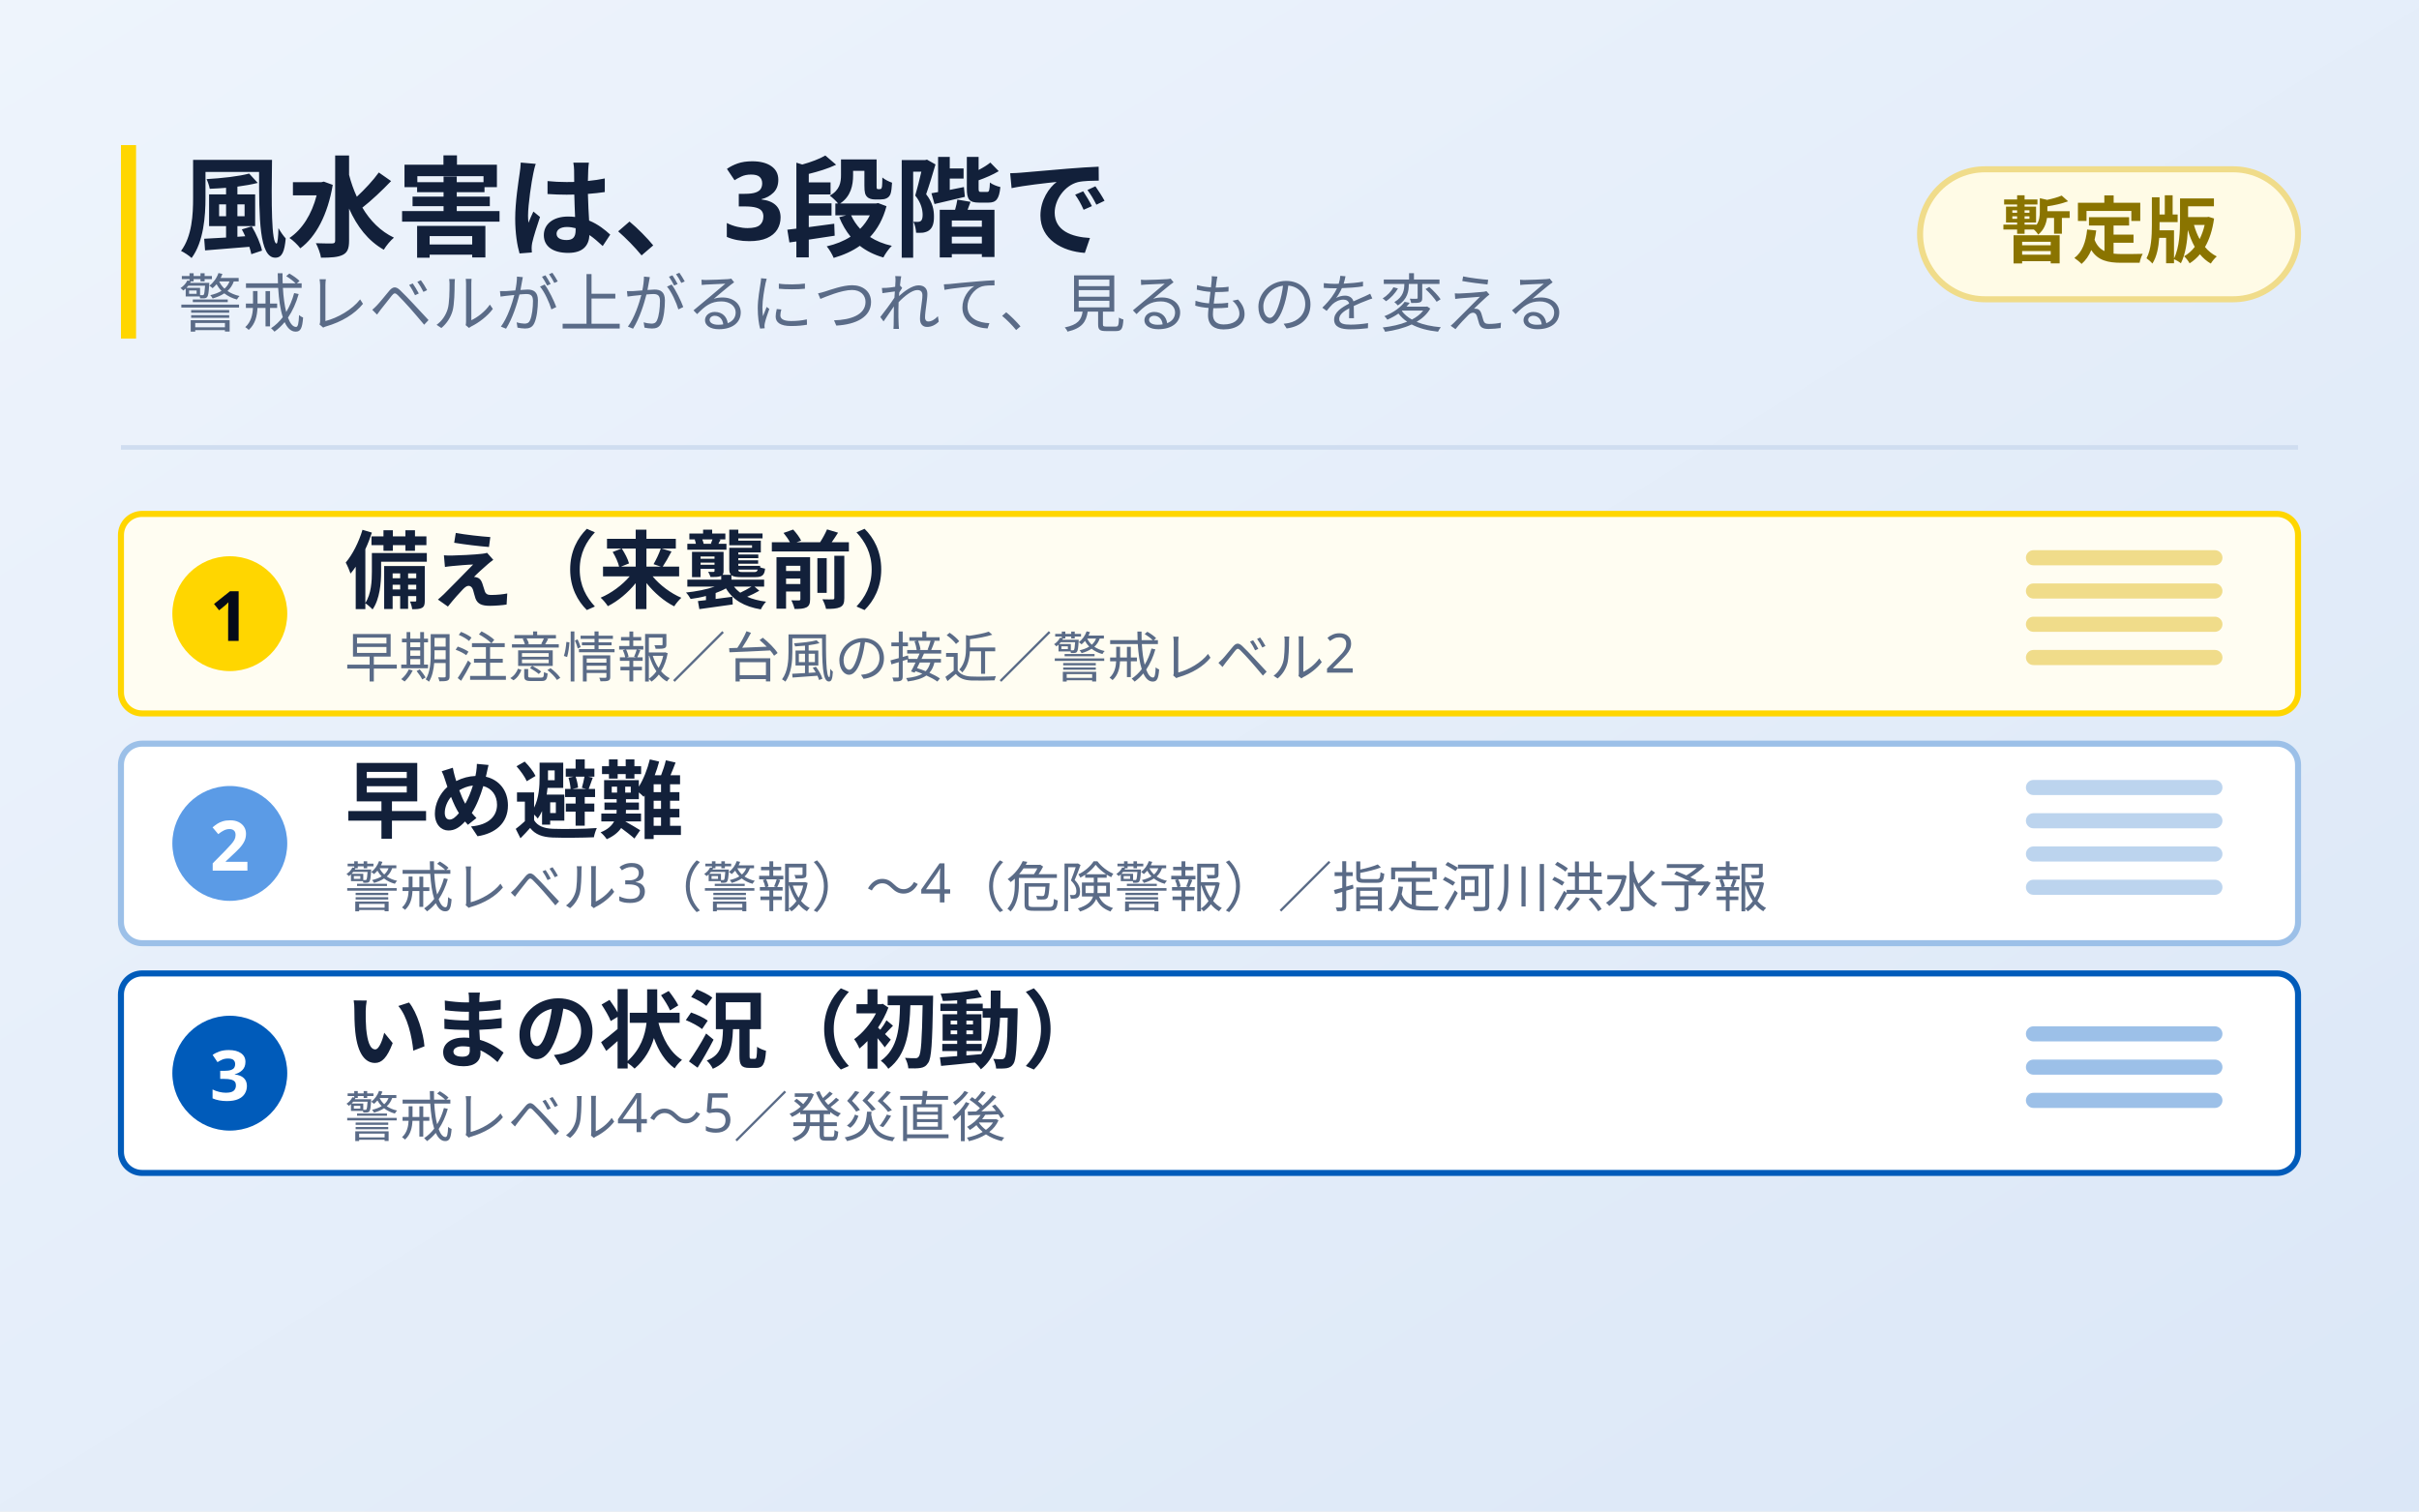
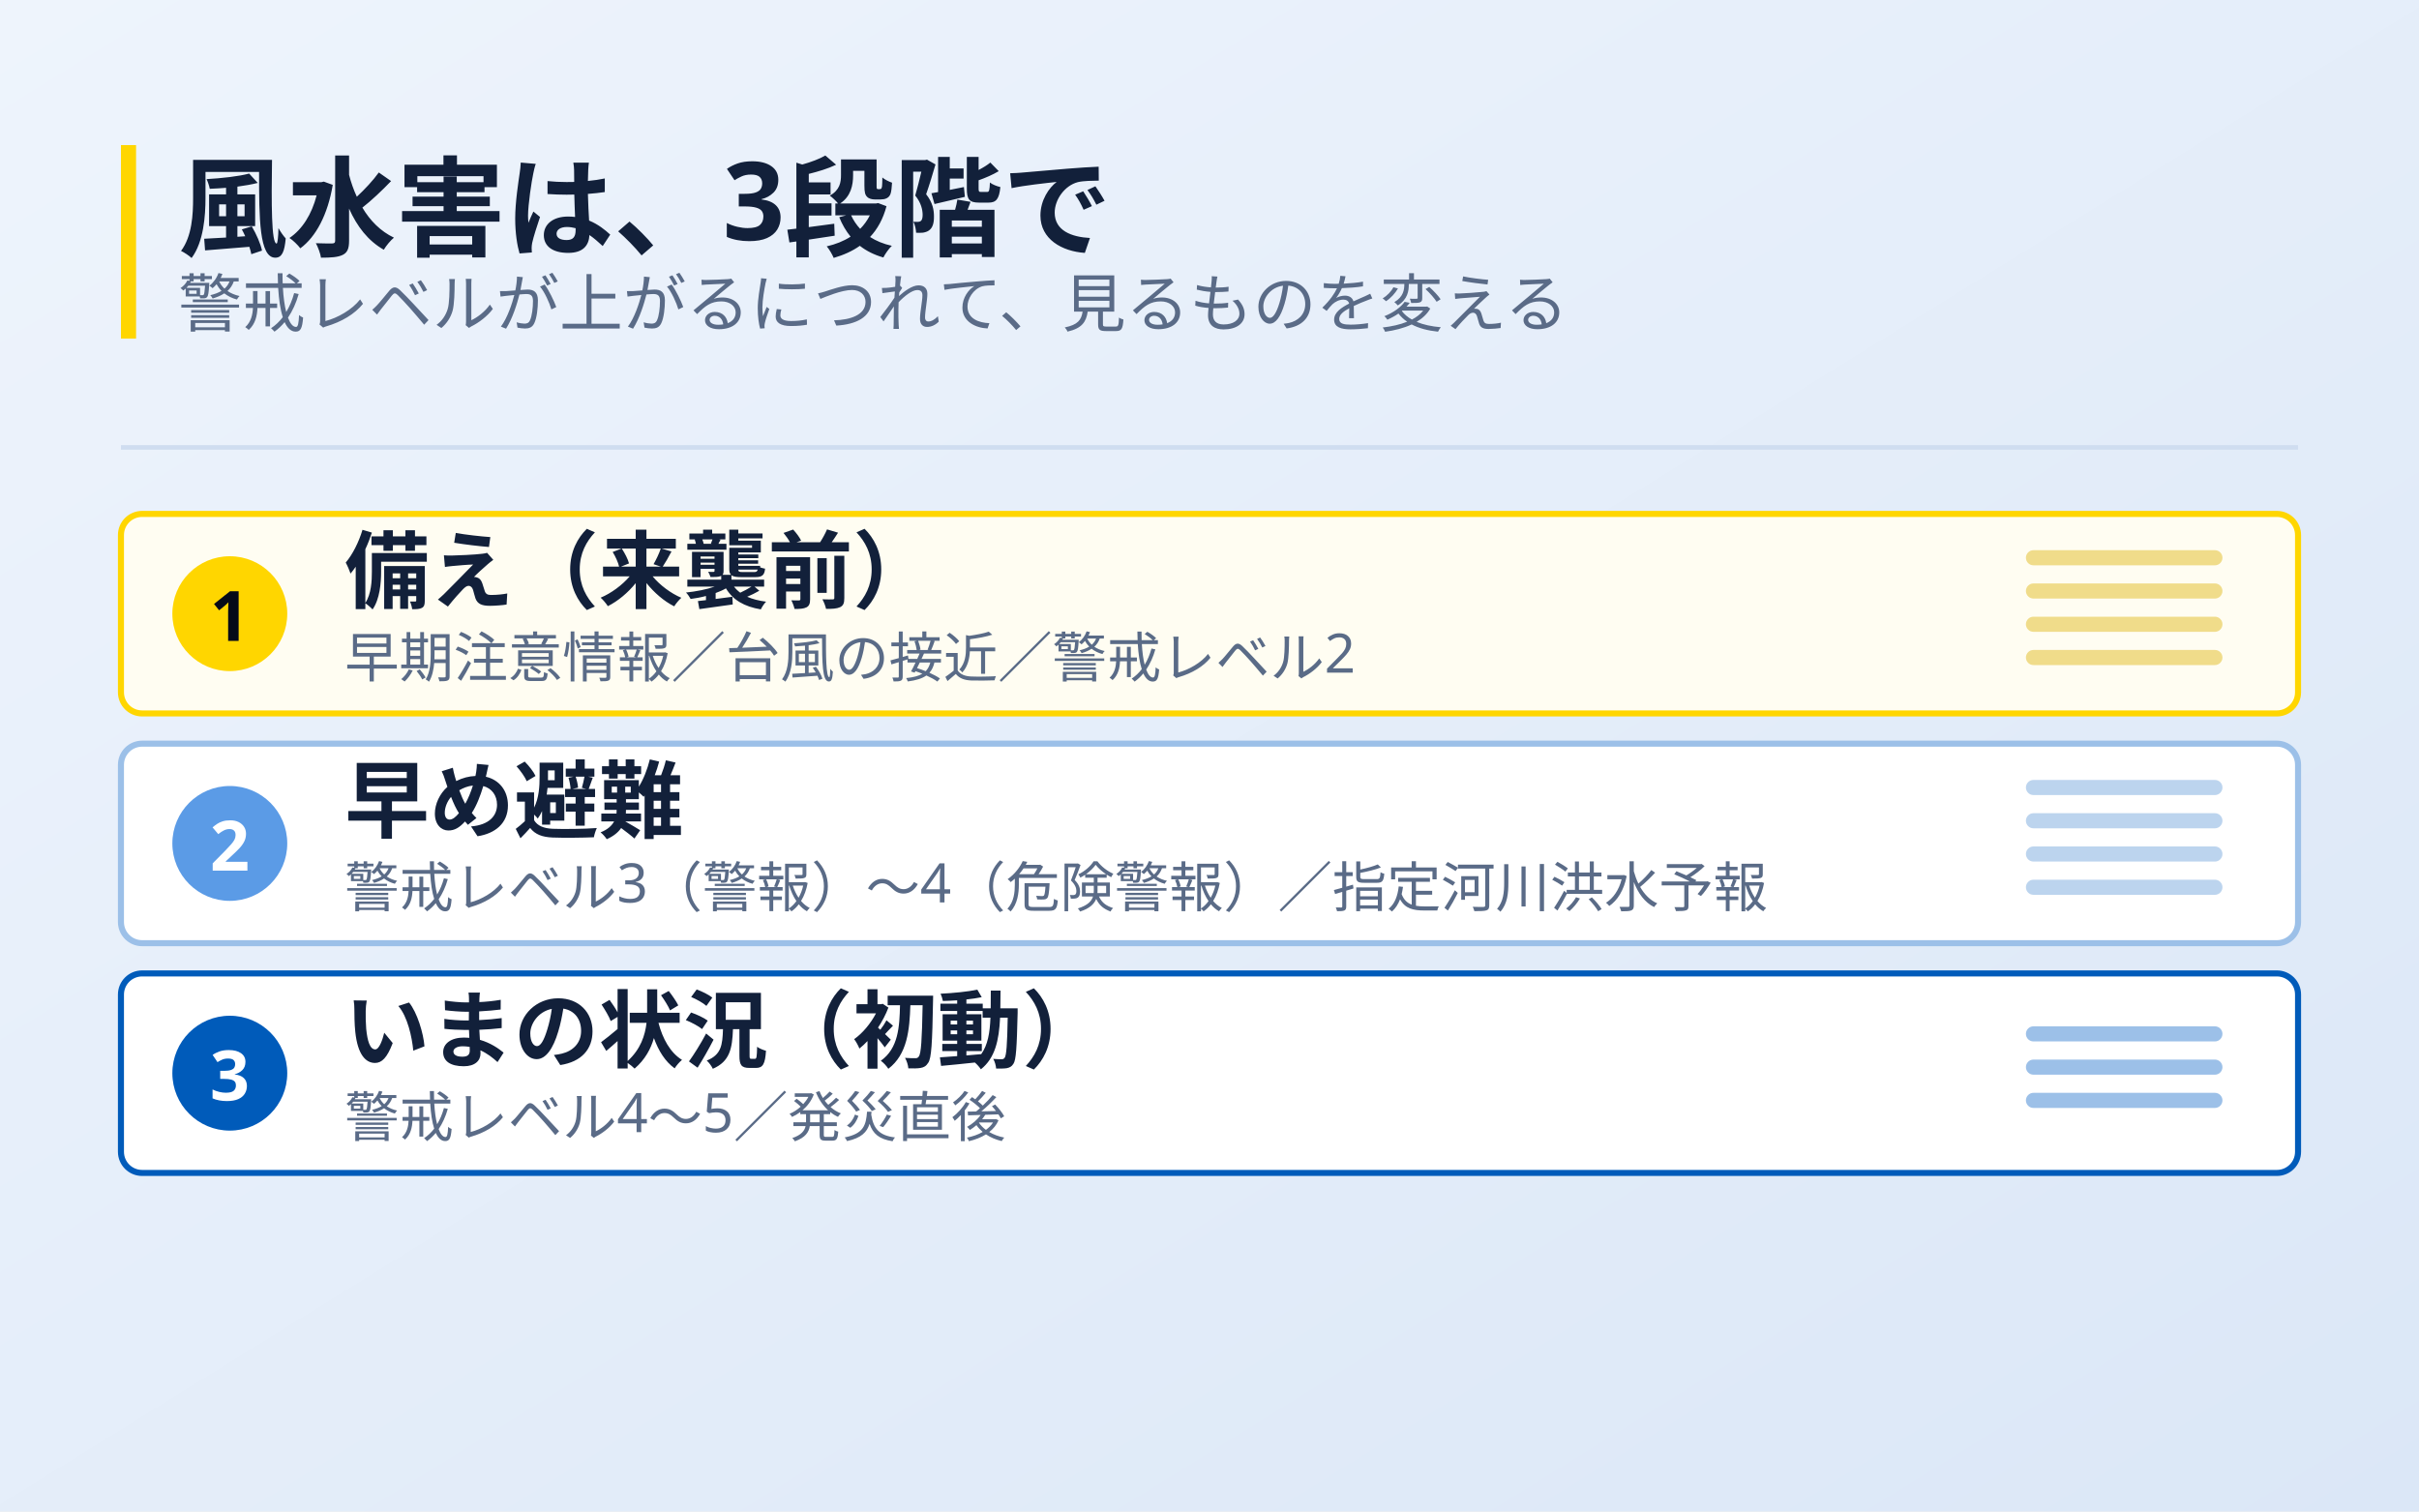
- <svg xmlns="http://www.w3.org/2000/svg" viewBox="0 0 1600 1000" width="1600" height="1000" role="img" aria-label="風水害のレイヤーセット3段階の図。備え（来襲前）、早め避難（警戒レベル3から4）、いまの状況（初動）の順に、警戒レベルが上がるにつれて重ねるレイヤーを変えることを示す暫定版">
+ <svg xmlns="http://www.w3.org/2000/svg" viewBox="0 0 1600 1000" width="1600" height="1000" role="img" aria-label="風水害のレイヤーセット3段階の図。備え（来襲前）、早め避難（警戒レベル3から4）、いまの状況（初動）の順に、警戒レベルが上がるにつれて重ねるレイヤーを変えることを示す図">
  <defs>
    <linearGradient id="bg" x1="0" y1="0" x2="1" y2="1">
      <stop offset="0" stop-color="#eef4fc" />
      <stop offset="1" stop-color="#dbe7f7" />
    </linearGradient>
  </defs>
  <rect width="1600" height="1000" fill="url(#bg)" />
  <g font-family="'Zen Kaku Gothic New','Hiragino Sans','Yu Gothic UI','Meiryo',sans-serif">
    <rect x="80" y="96" width="10" height="128" fill="#ffd600" />
    <text x="118" y="164" font-size="72" font-weight="700" fill="#12203a">風水害は、3段階で</text>
    <text x="118" y="216" font-size="42" fill="#5a6b87">警戒レベルが上がるにつれて、見るものを変える</text>
-     <rect x="1270" y="112" width="250" height="86" rx="43" fill="#fffbe6" stroke="#f0dc8a" stroke-width="4" />
-     <text x="1395" y="170" font-size="48" font-weight="700" fill="#8a7400" text-anchor="middle">暫定版</text>
    <line x1="80" y1="296" x2="1520" y2="296" stroke="#cfddf0" stroke-width="3" />
    <g>
      <rect x="80" y="340" width="1440" height="132" rx="14" fill="#fffdf2" stroke="#ffd600" stroke-width="4" />
      <circle cx="152" cy="406" r="38" fill="#ffd600" />
      <text x="152" y="424" font-size="46" font-weight="700" fill="#050a18" text-anchor="middle">1</text>
      <text x="228" y="398" font-size="56" font-weight="700" fill="#12203a">備え（来襲前）</text>
      <text x="228" y="448" font-size="36" fill="#5a6b87">早期注意情報／台風の接近／警戒レベル2</text>
      <g fill="#f0dc8a">
        <rect x="1340" y="364" width="130" height="10" rx="5" />
        <rect x="1340" y="386" width="130" height="10" rx="5" />
        <rect x="1340" y="408" width="130" height="10" rx="5" />
        <rect x="1340" y="430" width="130" height="10" rx="5" />
      </g>
    </g>
    <g>
      <rect x="80" y="492" width="1440" height="132" rx="14" fill="#fff" stroke="#9cc0e8" stroke-width="4" />
      <circle cx="152" cy="558" r="38" fill="#5b9be6" />
      <text x="152" y="576" font-size="46" font-weight="700" fill="#fff" text-anchor="middle">2</text>
      <text x="228" y="550" font-size="56" font-weight="700" fill="#12203a">早め避難</text>
      <text x="228" y="600" font-size="36" fill="#5a6b87">警戒レベル3（警報）〜4（危険警報）／指定河川洪水予報</text>
      <g fill="#bcd4ee">
        <rect x="1340" y="516" width="130" height="10" rx="5" />
        <rect x="1340" y="538" width="130" height="10" rx="5" />
        <rect x="1340" y="560" width="130" height="10" rx="5" />
        <rect x="1340" y="582" width="130" height="10" rx="5" />
      </g>
    </g>
    <g>
      <rect x="80" y="644" width="1440" height="132" rx="14" fill="#fff" stroke="#005bba" stroke-width="4" />
      <circle cx="152" cy="710" r="38" fill="#005bba" />
      <text x="152" y="728" font-size="46" font-weight="700" fill="#fff" text-anchor="middle">3</text>
      <text x="228" y="702" font-size="56" font-weight="700" fill="#12203a">いまの状況（初動）</text>
      <text x="228" y="752" font-size="36" fill="#5a6b87">警戒レベル4〜5／発災直後</text>
      <g fill="#9cc0e8">
        <rect x="1340" y="679" width="130" height="10" rx="5" />
        <rect x="1340" y="701" width="130" height="10" rx="5" />
        <rect x="1340" y="723" width="130" height="10" rx="5" />
      </g>
    </g>
  </g>
</svg>
